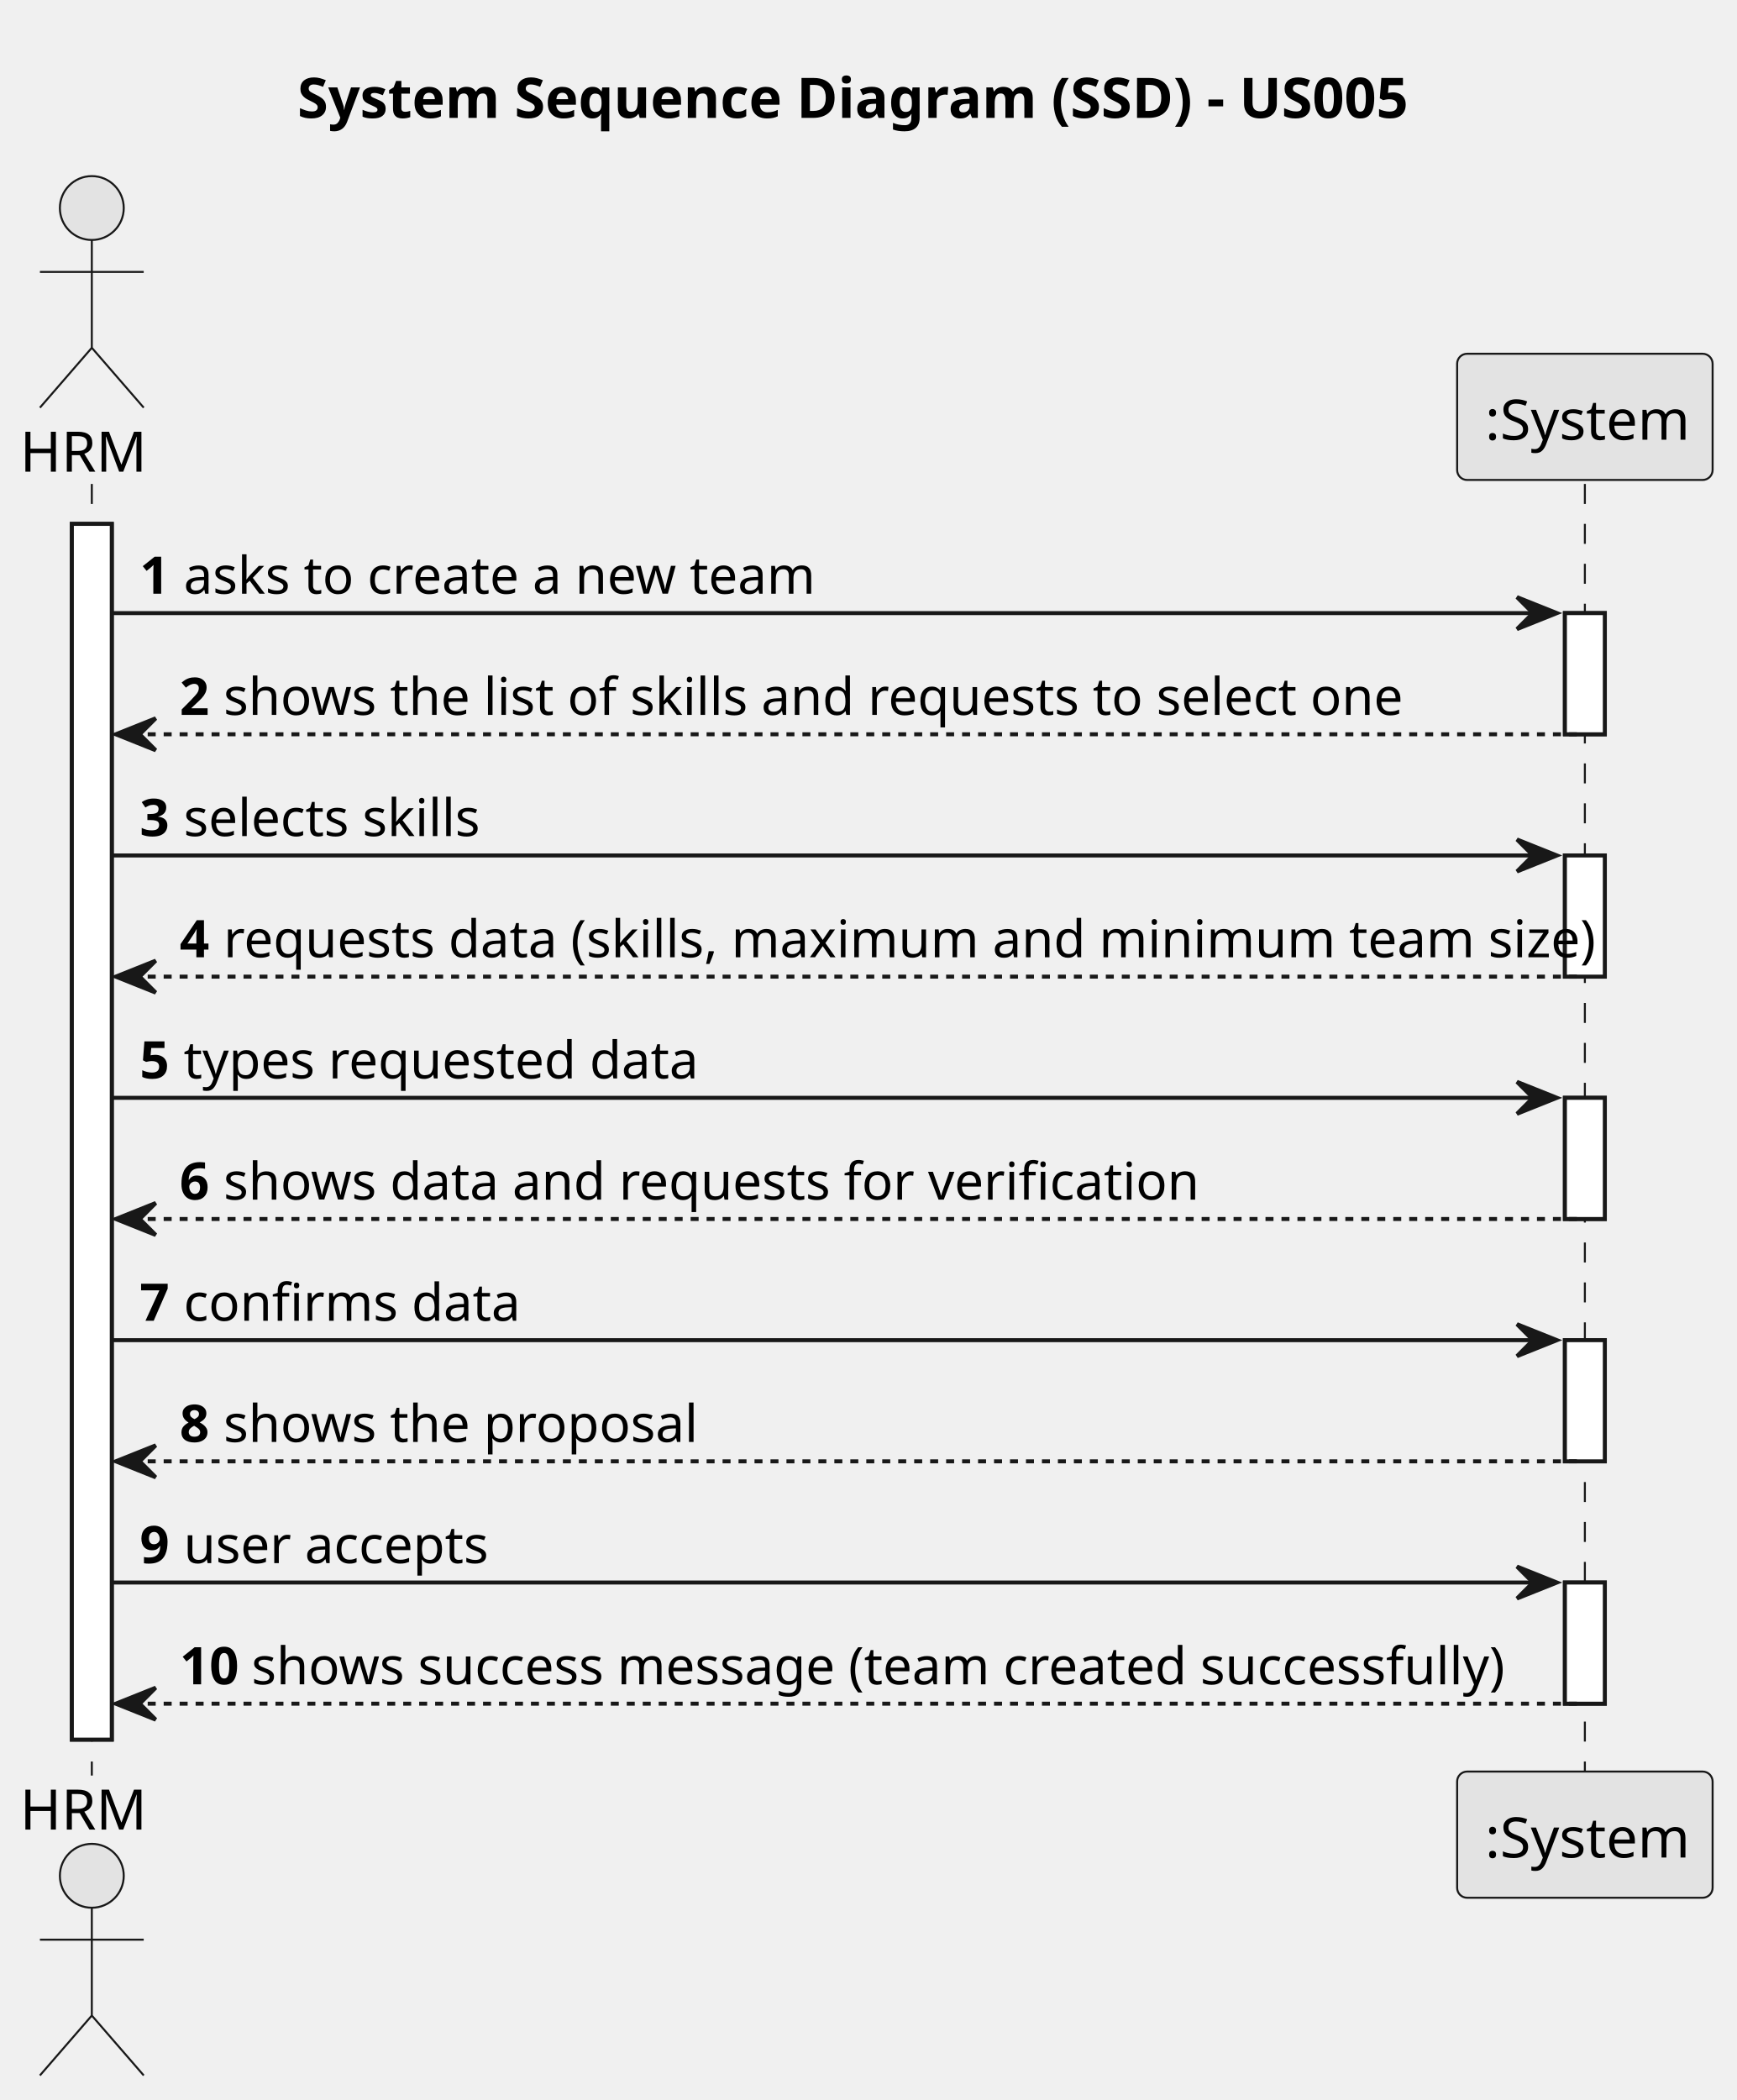
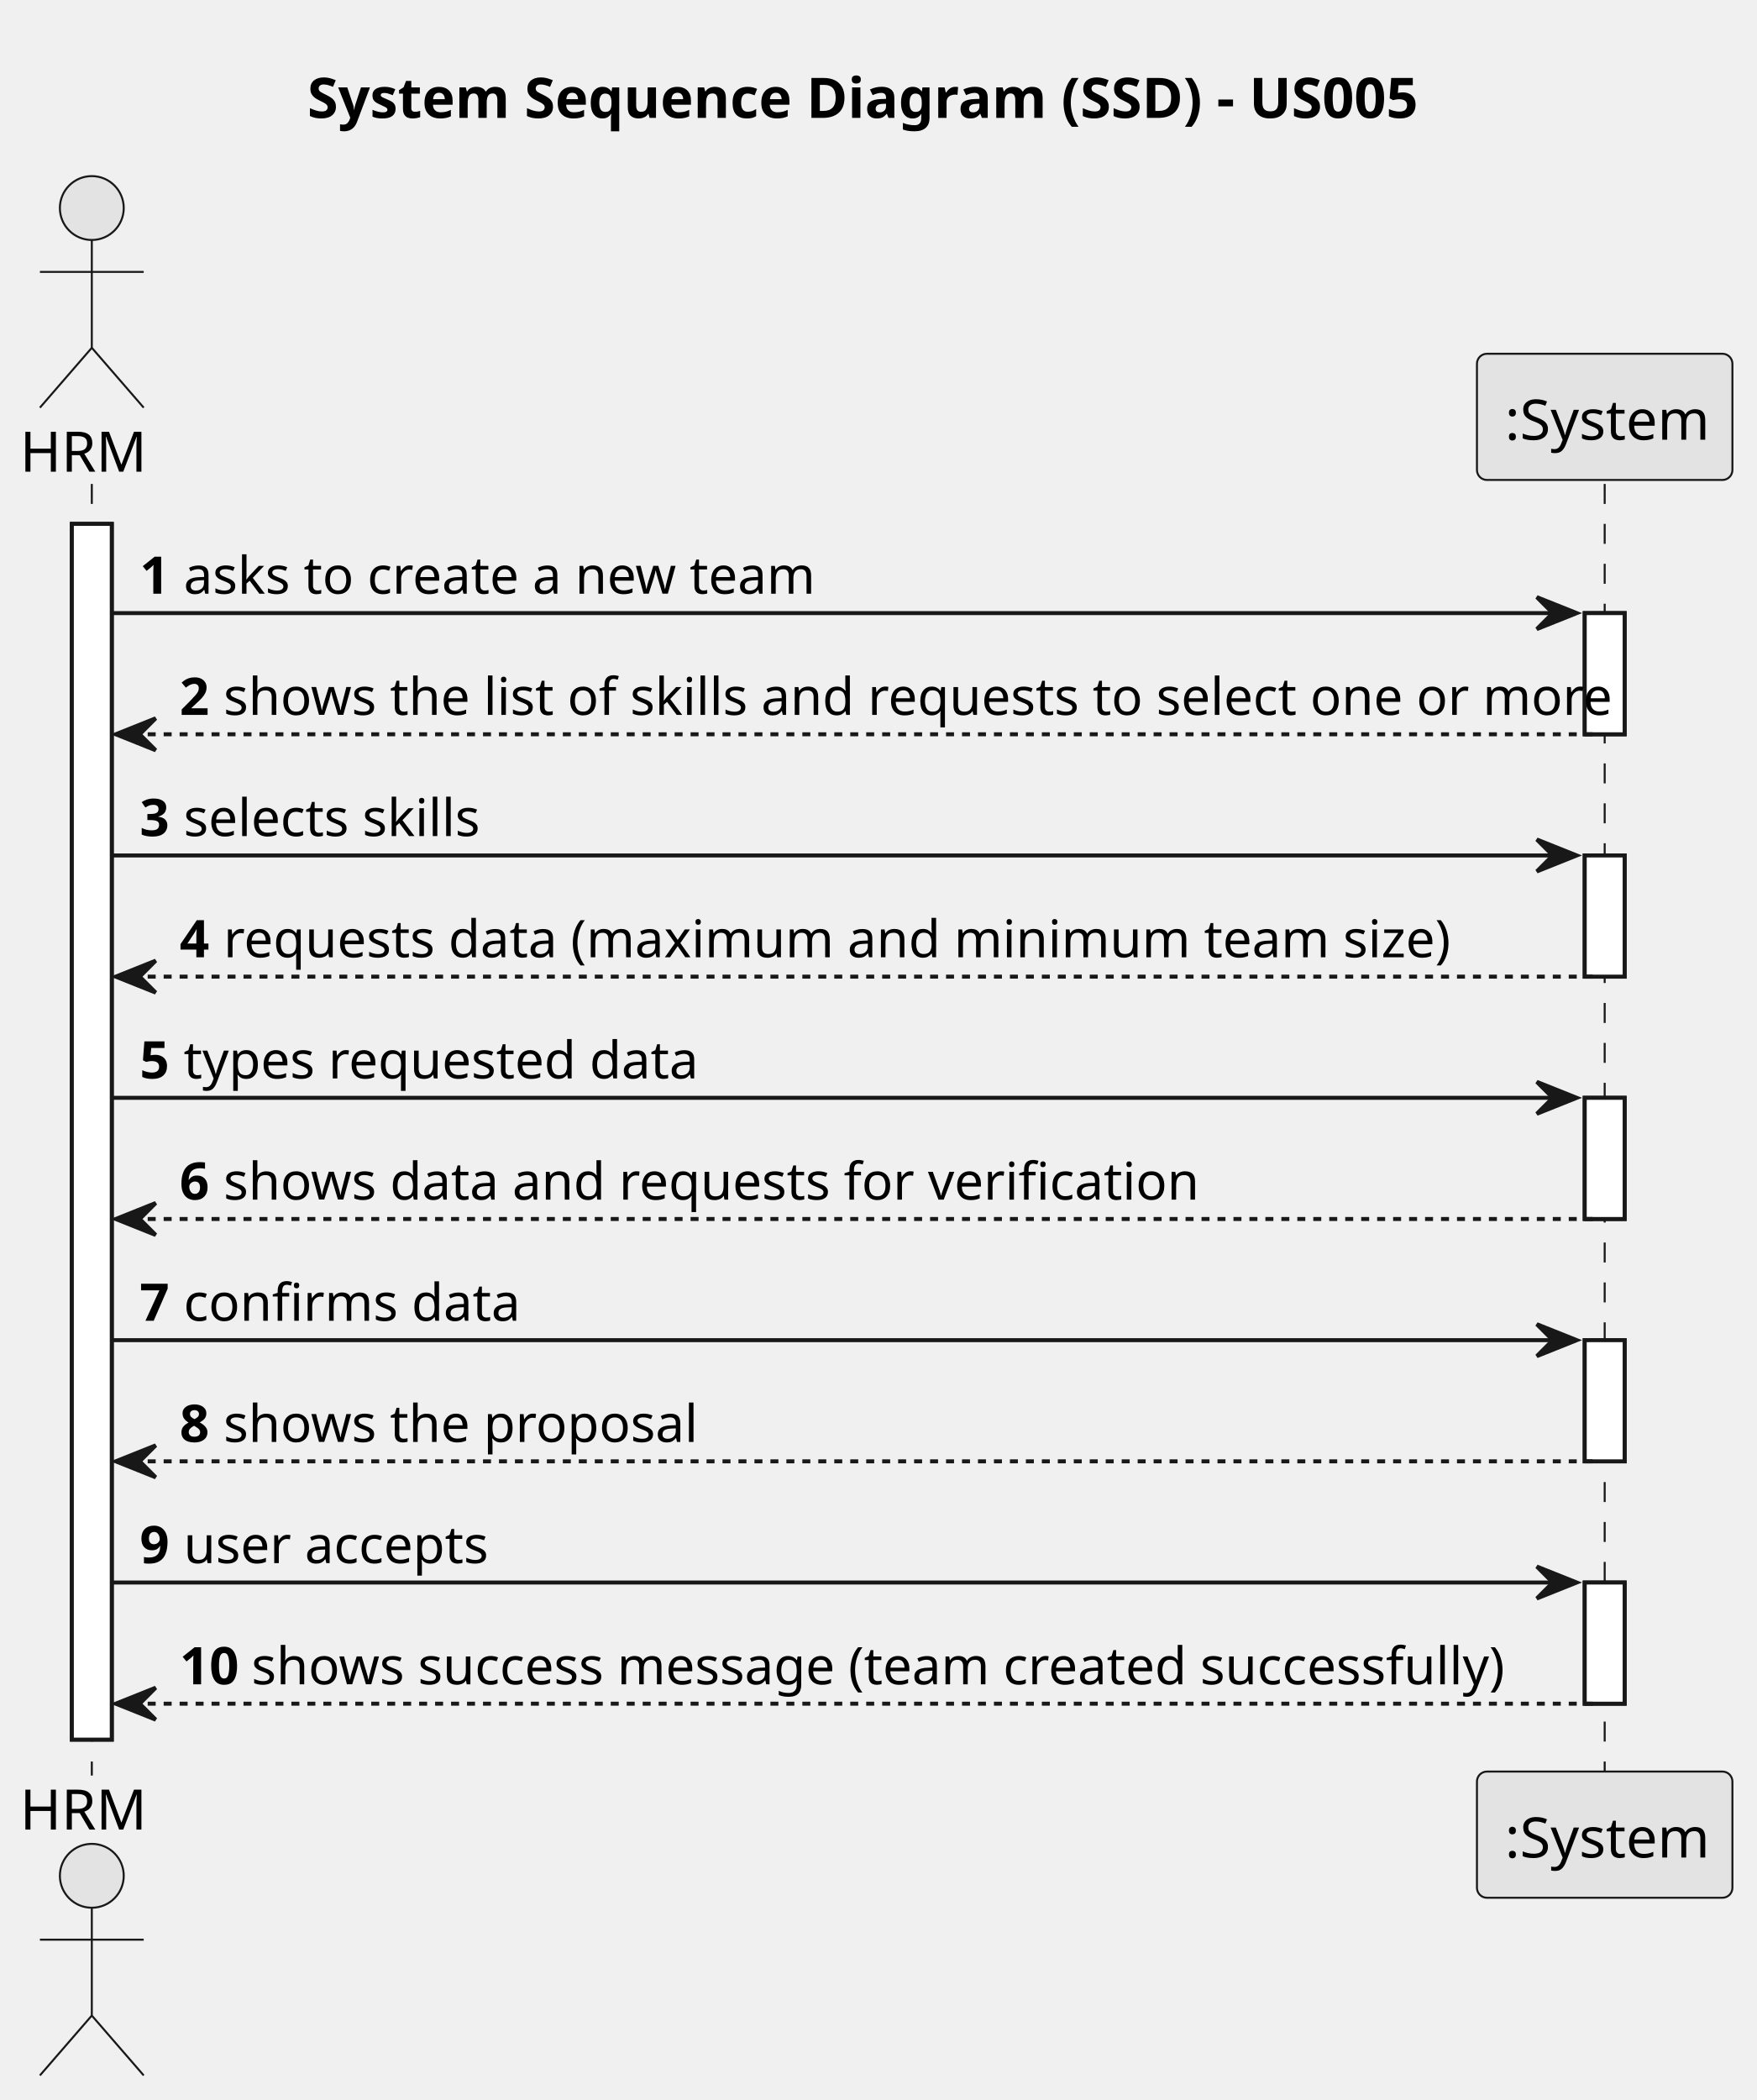
- <svg xmlns="http://www.w3.org/2000/svg" contentStyleType="text/css" height="526px" preserveAspectRatio="none" style="width:435px;height:526px;background:#FFFFFF;" version="1.1" viewBox="0 0 435 526" width="435px" zoomAndPan="magnify">
+ <svg xmlns="http://www.w3.org/2000/svg" contentStyleType="text/css" height="526px" preserveAspectRatio="none" style="width:440px;height:526px;background:#FFFFFF;" version="1.1" viewBox="0 0 440 526" width="440px" zoomAndPan="magnify">
  <defs />
  <g>
-     <text fill="#000000" font-family="sans-serif" font-size="14" font-weight="bold" lengthAdjust="spacing" textLength="284" x="74.5" y="29.533">System Sequence Diagram (SSD) - US005</text>
+     <text fill="#000000" font-family="sans-serif" font-size="14" font-weight="bold" lengthAdjust="spacing" textLength="284" x="77" y="29.533">System Sequence Diagram (SSD) - US005</text>
    <rect fill="#FFFFFF" height="304.516" style="stroke:#181818;stroke-width:1.0;" width="10" x="18" y="131.219" />
-     <rect fill="#FFFFFF" height="30.352" style="stroke:#181818;stroke-width:1.0;" width="10" x="392" y="153.57" />
-     <rect fill="#FFFFFF" height="30.352" style="stroke:#181818;stroke-width:1.0;" width="10" x="392" y="214.273" />
-     <rect fill="#FFFFFF" height="30.352" style="stroke:#181818;stroke-width:1.0;" width="10" x="392" y="274.977" />
-     <rect fill="#FFFFFF" height="30.352" style="stroke:#181818;stroke-width:1.0;" width="10" x="392" y="335.68" />
-     <rect fill="#FFFFFF" height="30.352" style="stroke:#181818;stroke-width:1.0;" width="10" x="392" y="396.383" />
+     <rect fill="#FFFFFF" height="30.352" style="stroke:#181818;stroke-width:1.0;" width="10" x="397" y="153.57" />
+     <rect fill="#FFFFFF" height="30.352" style="stroke:#181818;stroke-width:1.0;" width="10" x="397" y="214.273" />
+     <rect fill="#FFFFFF" height="30.352" style="stroke:#181818;stroke-width:1.0;" width="10" x="397" y="274.977" />
+     <rect fill="#FFFFFF" height="30.352" style="stroke:#181818;stroke-width:1.0;" width="10" x="397" y="335.68" />
+     <rect fill="#FFFFFF" height="30.352" style="stroke:#181818;stroke-width:1.0;" width="10" x="397" y="396.383" />
    <line style="stroke:#181818;stroke-width:0.5;stroke-dasharray:5.0,5.0;" x1="23" x2="23" y1="121.219" y2="444.734" />
-     <line style="stroke:#181818;stroke-width:0.5;stroke-dasharray:5.0,5.0;" x1="397" x2="397" y1="121.219" y2="444.734" />
+     <line style="stroke:#181818;stroke-width:0.5;stroke-dasharray:5.0,5.0;" x1="402" x2="402" y1="121.219" y2="444.734" />
    <text fill="#000000" font-family="sans-serif" font-size="14" lengthAdjust="spacing" textLength="30" x="5" y="118.143">HRM</text>
    <ellipse cx="23" cy="52.109" fill="#E3E3E3" rx="8" ry="8" style="stroke:#181818;stroke-width:0.5;" />
    <path d="M23,60.109 L23,87.109 M10,68.109 L36,68.109 M23,87.109 L10,102.109 M23,87.109 L36,102.109 " fill="none" style="stroke:#181818;stroke-width:0.5;" />
    <text fill="#000000" font-family="sans-serif" font-size="14" lengthAdjust="spacing" textLength="30" x="5" y="458.268">HRM</text>
    <ellipse cx="23" cy="469.844" fill="#E3E3E3" rx="8" ry="8" style="stroke:#181818;stroke-width:0.5;" />
    <path d="M23,477.844 L23,504.844 M10,485.844 L36,485.844 M23,504.844 L10,519.844 M23,504.844 L36,519.844 " fill="none" style="stroke:#181818;stroke-width:0.5;" />
-     <rect fill="#E3E3E3" height="31.609" rx="2.5" ry="2.5" style="stroke:#181818;stroke-width:0.5;" width="64" x="365" y="88.609" />
-     <text fill="#000000" font-family="sans-serif" font-size="14" lengthAdjust="spacing" textLength="50" x="372" y="110.143">:System</text>
-     <rect fill="#E3E3E3" height="31.609" rx="2.5" ry="2.5" style="stroke:#181818;stroke-width:0.5;" width="64" x="365" y="443.734" />
-     <text fill="#000000" font-family="sans-serif" font-size="14" lengthAdjust="spacing" textLength="50" x="372" y="465.268">:System</text>
+     <rect fill="#E3E3E3" height="31.609" rx="2.5" ry="2.5" style="stroke:#181818;stroke-width:0.5;" width="64" x="370" y="88.609" />
+     <text fill="#000000" font-family="sans-serif" font-size="14" lengthAdjust="spacing" textLength="50" x="377" y="110.143">:System</text>
+     <rect fill="#E3E3E3" height="31.609" rx="2.5" ry="2.5" style="stroke:#181818;stroke-width:0.5;" width="64" x="370" y="443.734" />
+     <text fill="#000000" font-family="sans-serif" font-size="14" lengthAdjust="spacing" textLength="50" x="377" y="465.268">:System</text>
    <rect fill="#FFFFFF" height="304.516" style="stroke:#181818;stroke-width:1.0;" width="10" x="18" y="131.219" />
-     <rect fill="#FFFFFF" height="30.352" style="stroke:#181818;stroke-width:1.0;" width="10" x="392" y="153.57" />
-     <rect fill="#FFFFFF" height="30.352" style="stroke:#181818;stroke-width:1.0;" width="10" x="392" y="214.273" />
-     <rect fill="#FFFFFF" height="30.352" style="stroke:#181818;stroke-width:1.0;" width="10" x="392" y="274.977" />
-     <rect fill="#FFFFFF" height="30.352" style="stroke:#181818;stroke-width:1.0;" width="10" x="392" y="335.68" />
-     <rect fill="#FFFFFF" height="30.352" style="stroke:#181818;stroke-width:1.0;" width="10" x="392" y="396.383" />
-     <polygon fill="#181818" points="380,149.57,390,153.57,380,157.57,384,153.57" style="stroke:#181818;stroke-width:1.0;" />
-     <line style="stroke:#181818;stroke-width:1.0;" x1="28" x2="386" y1="153.57" y2="153.57" />
+     <rect fill="#FFFFFF" height="30.352" style="stroke:#181818;stroke-width:1.0;" width="10" x="397" y="153.57" />
+     <rect fill="#FFFFFF" height="30.352" style="stroke:#181818;stroke-width:1.0;" width="10" x="397" y="214.273" />
+     <rect fill="#FFFFFF" height="30.352" style="stroke:#181818;stroke-width:1.0;" width="10" x="397" y="274.977" />
+     <rect fill="#FFFFFF" height="30.352" style="stroke:#181818;stroke-width:1.0;" width="10" x="397" y="335.68" />
+     <rect fill="#FFFFFF" height="30.352" style="stroke:#181818;stroke-width:1.0;" width="10" x="397" y="396.383" />
+     <polygon fill="#181818" points="385,149.57,395,153.57,385,157.57,389,153.57" style="stroke:#181818;stroke-width:1.0;" />
+     <line style="stroke:#181818;stroke-width:1.0;" x1="28" x2="391" y1="153.57" y2="153.57" />
    <text fill="#000000" font-family="sans-serif" font-size="13" font-weight="bold" lengthAdjust="spacing" textLength="7" x="35" y="148.714">1</text>
    <text fill="#000000" font-family="sans-serif" font-size="13" lengthAdjust="spacing" textLength="154" x="46" y="148.714">asks to create a new team</text>
    <polygon fill="#181818" points="39,179.922,29,183.922,39,187.922,35,183.922" style="stroke:#181818;stroke-width:1.0;" />
-     <line style="stroke:#181818;stroke-width:1.0;stroke-dasharray:2.0,2.0;" x1="33" x2="396" y1="183.922" y2="183.922" />
+     <line style="stroke:#181818;stroke-width:1.0;stroke-dasharray:2.0,2.0;" x1="33" x2="401" y1="183.922" y2="183.922" />
    <text fill="#000000" font-family="sans-serif" font-size="13" font-weight="bold" lengthAdjust="spacing" textLength="7" x="45" y="179.065">2</text>
-     <text fill="#000000" font-family="sans-serif" font-size="13" lengthAdjust="spacing" textLength="286" x="56" y="179.065">shows the list of skills and requests to select one</text>
-     <polygon fill="#181818" points="380,210.273,390,214.273,380,218.273,384,214.273" style="stroke:#181818;stroke-width:1.0;" />
-     <line style="stroke:#181818;stroke-width:1.0;" x1="28" x2="386" y1="214.273" y2="214.273" />
+     <text fill="#000000" font-family="sans-serif" font-size="13" lengthAdjust="spacing" textLength="334" x="56" y="179.065">shows the list of skills and requests to select one or more</text>
+     <polygon fill="#181818" points="385,210.273,395,214.273,385,218.273,389,214.273" style="stroke:#181818;stroke-width:1.0;" />
+     <line style="stroke:#181818;stroke-width:1.0;" x1="28" x2="391" y1="214.273" y2="214.273" />
    <text fill="#000000" font-family="sans-serif" font-size="13" font-weight="bold" lengthAdjust="spacing" textLength="7" x="35" y="209.417">3</text>
    <text fill="#000000" font-family="sans-serif" font-size="13" lengthAdjust="spacing" textLength="80" x="46" y="209.417">selects  skills</text>
    <polygon fill="#181818" points="39,240.625,29,244.625,39,248.625,35,244.625" style="stroke:#181818;stroke-width:1.0;" />
-     <line style="stroke:#181818;stroke-width:1.0;stroke-dasharray:2.0,2.0;" x1="33" x2="396" y1="244.625" y2="244.625" />
+     <line style="stroke:#181818;stroke-width:1.0;stroke-dasharray:2.0,2.0;" x1="33" x2="401" y1="244.625" y2="244.625" />
    <text fill="#000000" font-family="sans-serif" font-size="13" font-weight="bold" lengthAdjust="spacing" textLength="7" x="45" y="239.769">4</text>
-     <text fill="#000000" font-family="sans-serif" font-size="13" lengthAdjust="spacing" textLength="329" x="56" y="239.769">requests data (skills, maximum and minimum team size)</text>
-     <polygon fill="#181818" points="380,270.977,390,274.977,380,278.977,384,274.977" style="stroke:#181818;stroke-width:1.0;" />
-     <line style="stroke:#181818;stroke-width:1.0;" x1="28" x2="386" y1="274.977" y2="274.977" />
+     <text fill="#000000" font-family="sans-serif" font-size="13" lengthAdjust="spacing" textLength="291" x="56" y="239.769">requests data (maximum and minimum team size)</text>
+     <polygon fill="#181818" points="385,270.977,395,274.977,385,278.977,389,274.977" style="stroke:#181818;stroke-width:1.0;" />
+     <line style="stroke:#181818;stroke-width:1.0;" x1="28" x2="391" y1="274.977" y2="274.977" />
    <text fill="#000000" font-family="sans-serif" font-size="13" font-weight="bold" lengthAdjust="spacing" textLength="7" x="35" y="270.12">5</text>
    <text fill="#000000" font-family="sans-serif" font-size="13" lengthAdjust="spacing" textLength="122" x="46" y="270.12">types requested data</text>
    <polygon fill="#181818" points="39,301.328,29,305.328,39,309.328,35,305.328" style="stroke:#181818;stroke-width:1.0;" />
-     <line style="stroke:#181818;stroke-width:1.0;stroke-dasharray:2.0,2.0;" x1="33" x2="396" y1="305.328" y2="305.328" />
+     <line style="stroke:#181818;stroke-width:1.0;stroke-dasharray:2.0,2.0;" x1="33" x2="401" y1="305.328" y2="305.328" />
    <text fill="#000000" font-family="sans-serif" font-size="13" font-weight="bold" lengthAdjust="spacing" textLength="7" x="45" y="300.472">6</text>
    <text fill="#000000" font-family="sans-serif" font-size="13" lengthAdjust="spacing" textLength="227" x="56" y="300.472">shows data and requests for verification</text>
-     <polygon fill="#181818" points="380,331.68,390,335.68,380,339.68,384,335.68" style="stroke:#181818;stroke-width:1.0;" />
-     <line style="stroke:#181818;stroke-width:1.0;" x1="28" x2="386" y1="335.68" y2="335.68" />
+     <polygon fill="#181818" points="385,331.68,395,335.68,385,339.68,389,335.68" style="stroke:#181818;stroke-width:1.0;" />
+     <line style="stroke:#181818;stroke-width:1.0;" x1="28" x2="391" y1="335.68" y2="335.68" />
    <text fill="#000000" font-family="sans-serif" font-size="13" font-weight="bold" lengthAdjust="spacing" textLength="7" x="35" y="330.823">7</text>
    <text fill="#000000" font-family="sans-serif" font-size="13" lengthAdjust="spacing" textLength="78" x="46" y="330.823">confirms data</text>
    <polygon fill="#181818" points="39,362.031,29,366.031,39,370.031,35,366.031" style="stroke:#181818;stroke-width:1.0;" />
-     <line style="stroke:#181818;stroke-width:1.0;stroke-dasharray:2.0,2.0;" x1="33" x2="396" y1="366.031" y2="366.031" />
+     <line style="stroke:#181818;stroke-width:1.0;stroke-dasharray:2.0,2.0;" x1="33" x2="401" y1="366.031" y2="366.031" />
    <text fill="#000000" font-family="sans-serif" font-size="13" font-weight="bold" lengthAdjust="spacing" textLength="7" x="45" y="361.175">8</text>
    <text fill="#000000" font-family="sans-serif" font-size="13" lengthAdjust="spacing" textLength="112" x="56" y="361.175">shows the proposal</text>
-     <polygon fill="#181818" points="380,392.383,390,396.383,380,400.383,384,396.383" style="stroke:#181818;stroke-width:1.0;" />
-     <line style="stroke:#181818;stroke-width:1.0;" x1="28" x2="386" y1="396.383" y2="396.383" />
+     <polygon fill="#181818" points="385,392.383,395,396.383,385,400.383,389,396.383" style="stroke:#181818;stroke-width:1.0;" />
+     <line style="stroke:#181818;stroke-width:1.0;" x1="28" x2="391" y1="396.383" y2="396.383" />
    <text fill="#000000" font-family="sans-serif" font-size="13" font-weight="bold" lengthAdjust="spacing" textLength="7" x="35" y="391.526">9</text>
    <text fill="#000000" font-family="sans-serif" font-size="13" lengthAdjust="spacing" textLength="75" x="46" y="391.526">user accepts</text>
    <polygon fill="#181818" points="39,422.734,29,426.734,39,430.734,35,426.734" style="stroke:#181818;stroke-width:1.0;" />
-     <line style="stroke:#181818;stroke-width:1.0;stroke-dasharray:2.0,2.0;" x1="33" x2="396" y1="426.734" y2="426.734" />
+     <line style="stroke:#181818;stroke-width:1.0;stroke-dasharray:2.0,2.0;" x1="33" x2="401" y1="426.734" y2="426.734" />
    <text fill="#000000" font-family="sans-serif" font-size="13" font-weight="bold" lengthAdjust="spacing" textLength="14" x="45" y="421.878">10</text>
    <text fill="#000000" font-family="sans-serif" font-size="13" lengthAdjust="spacing" textLength="311" x="63" y="421.878">shows success message (team created successfully)</text>
  </g>
</svg>
